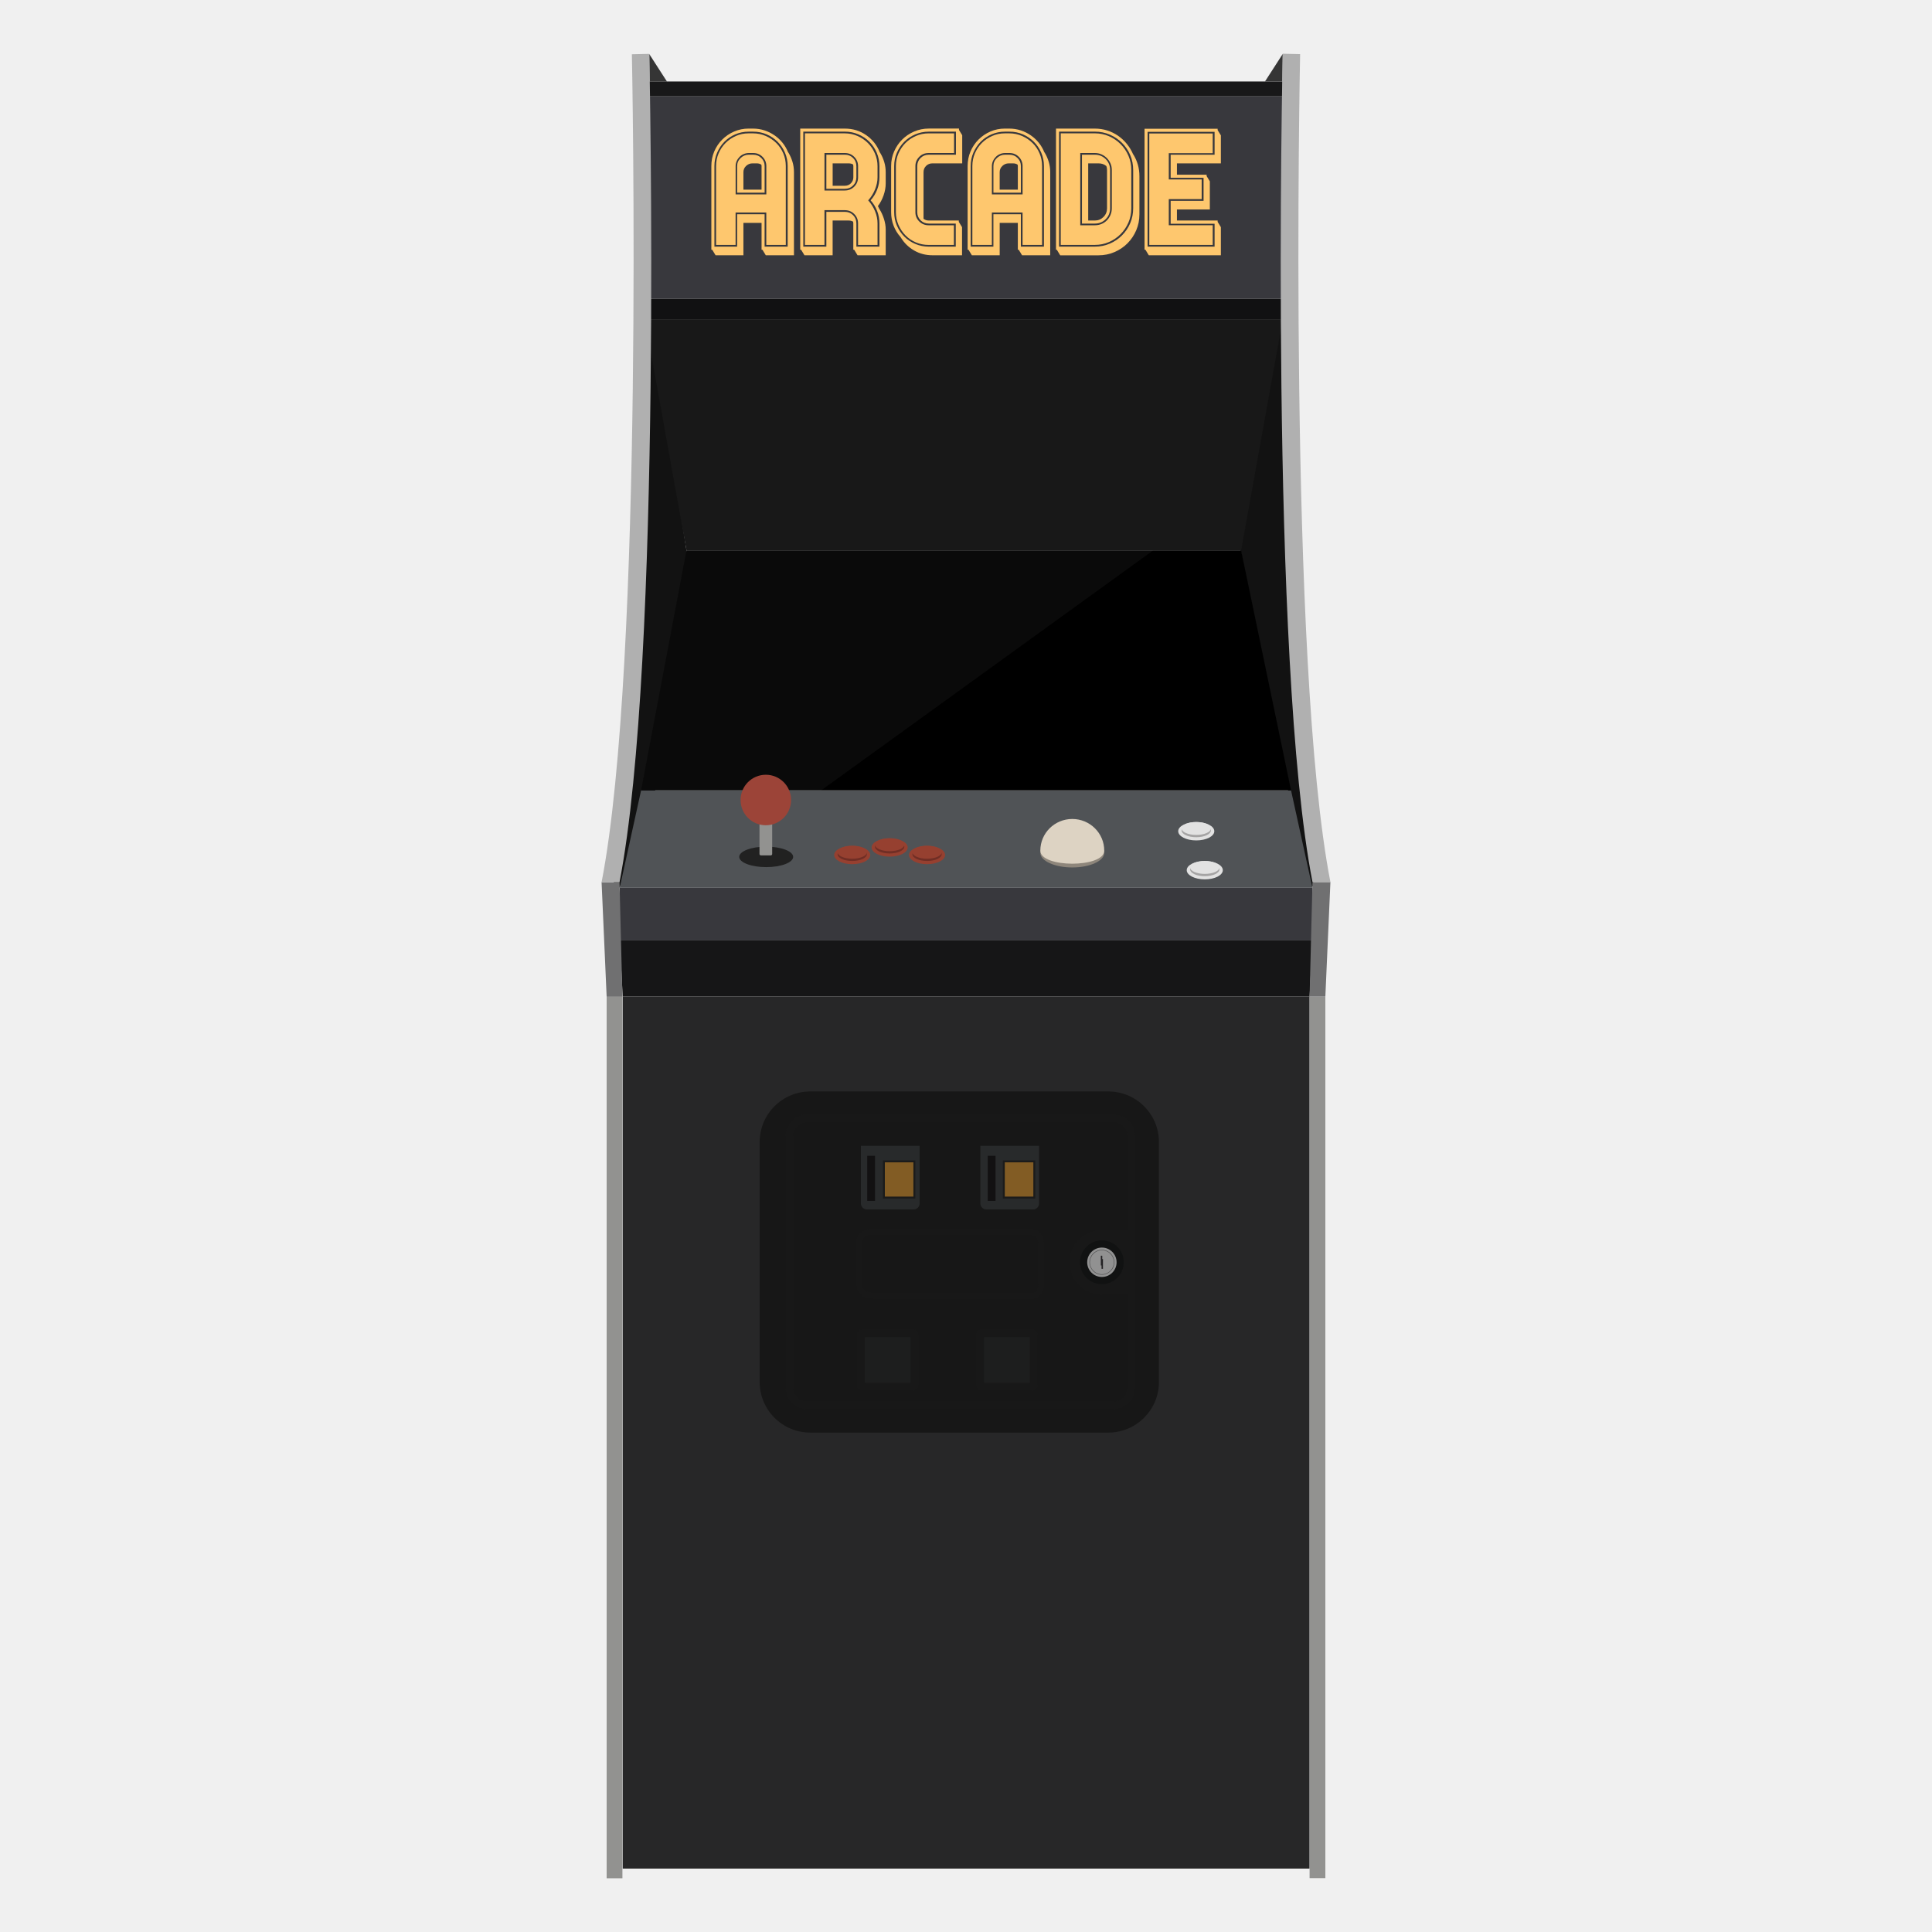
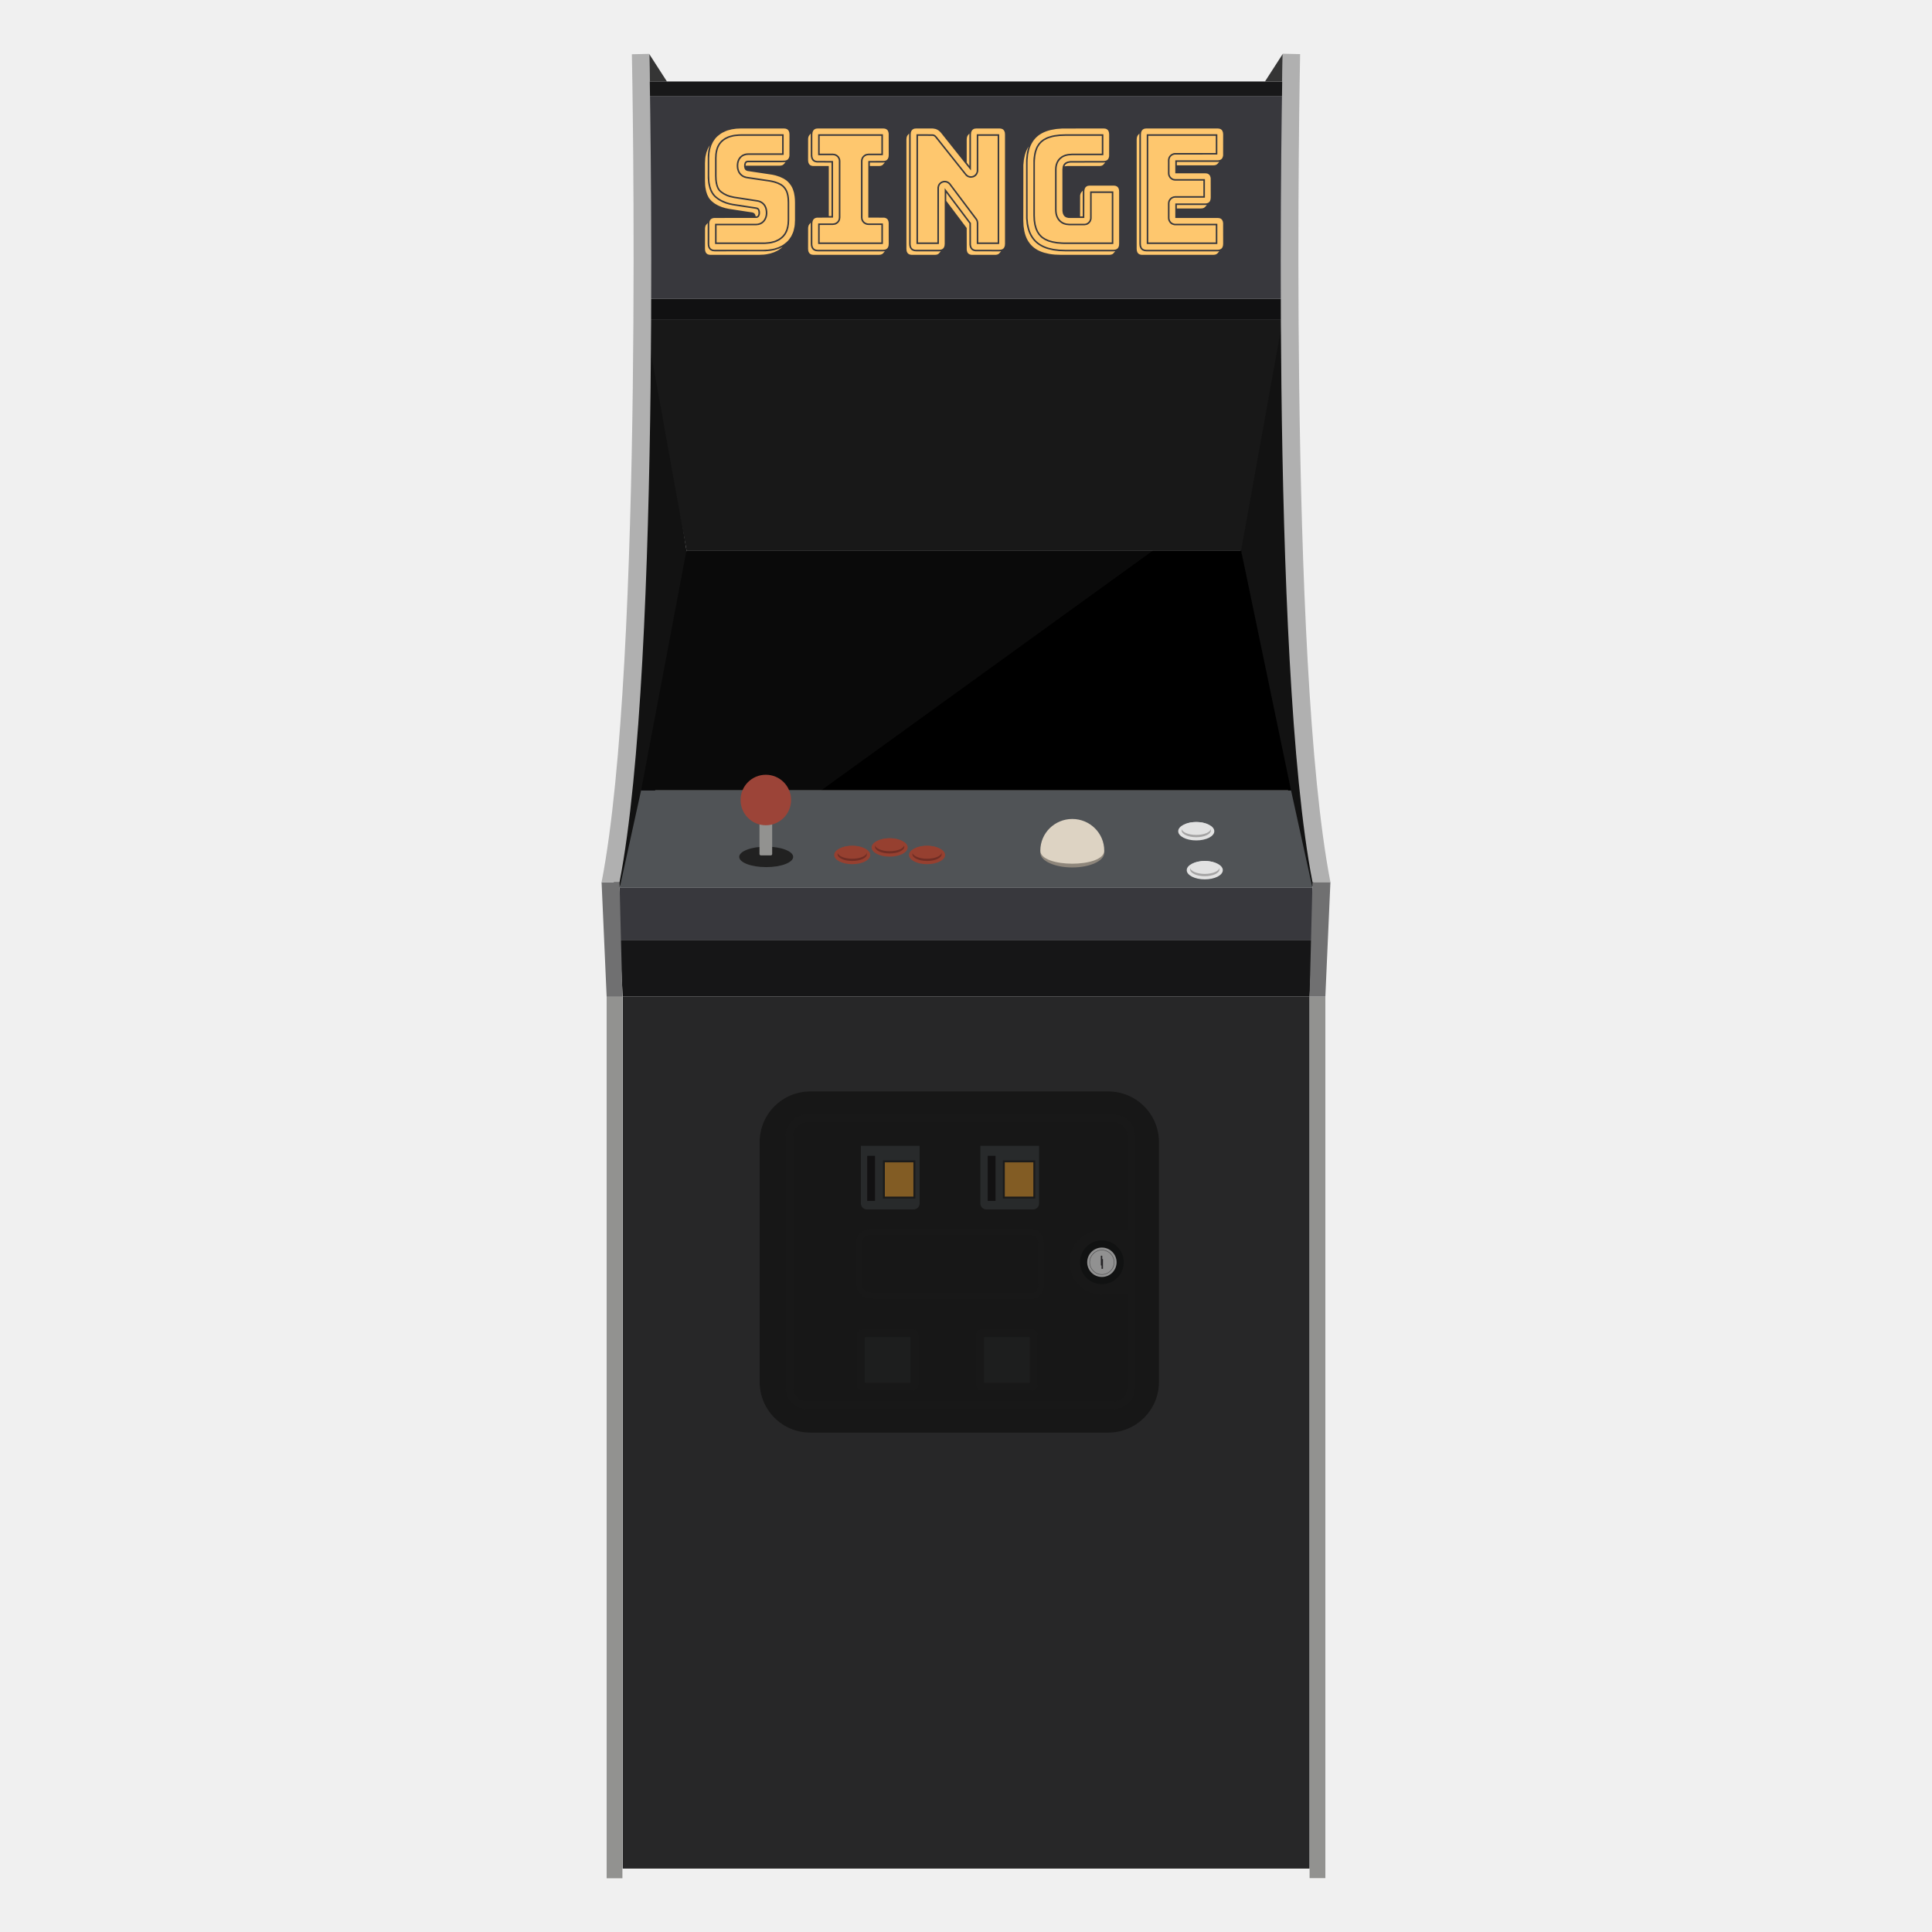
<svg xmlns="http://www.w3.org/2000/svg" id="Layer_1" data-name="Layer 1" viewBox="0 0 1000 1000">
  <defs>
    <style>
      .cls-1 {
        fill: #181818;
      }

      .cls-2 {
        fill: #282a2b;
      }

      .cls-3 {
        stroke-width: 4px;
      }

      .cls-3, .cls-4, .cls-5, .cls-6 {
        fill: none;
      }

      .cls-3, .cls-4, .cls-5, .cls-6, .cls-7 {
        stroke-miterlimit: 10;
      }

      .cls-3, .cls-4, .cls-6 {
        stroke: #181818;
      }

      .cls-8 {
        fill: #111212;
      }

      .cls-9 {
        fill: #181819;
      }

      .cls-10 {
        fill: #121212;
      }

      .cls-11 {
        fill: #272728;
      }

      .cls-12 {
        fill: #fff;
        opacity: .04;
      }

      .cls-13 {
        fill: #702e25;
      }

      .cls-14 {
        fill: #e2e2e2;
      }

      .cls-15 {
        fill: #929290;
      }

      .cls-4 {
        stroke-width: 4.07px;
      }

      .cls-16 {
        fill: #222123;
      }

      .cls-5 {
        stroke: #4c4c4d;
        stroke-width: .25px;
      }

      .cls-17 {
        fill: #919191;
      }

      .cls-18 {
        fill: #9c4438;
      }

      .cls-19 {
        fill: #505356;
      }

      .cls-20 {
        fill: #121112;
      }

      .cls-21 {
        fill: #ddd3c3;
      }

      .cls-22 {
        fill: #111112;
      }

      .cls-23 {
        fill: #a5a4a4;
      }

      .cls-24 {
        fill: #1d1e1e;
      }

      .cls-25 {
        fill: #353535;
      }

      .cls-26 {
        fill: #707071;
      }

      .cls-6 {
        stroke-width: 3px;
      }

      .cls-7 {
        fill: #825c24;
        stroke: #1b1b1b;
      }

      .cls-27 {
        fill: #964030;
      }

      .cls-28 {
        fill: #b0b0b0;
      }

      .cls-29 {
        fill: #212121;
      }

      .cls-30 {
        fill: #161617;
      }

      .cls-31 {
        fill: #8e867b;
      }

      .cls-32 {
        fill: #fec76e;
      }

      .cls-33 {
        fill: #38383d;
      }

      .cls-34 {
        fill: #171717;
      }
    </style>
  </defs>
  <polygon class="cls-10" points="355.33 284.89 358.85 354.72 320.8 459.37 317.34 459.44 323.27 411.11 326.61 357.64 331.83 259.21 334.13 175.29 338.15 175.29 355.33 284.89" />
  <polygon class="cls-10" points="642.02 284.28 676.55 458.77 680.01 458.83 674.08 410.51 670.74 357.04 665.52 258.61 665.04 159.11 659.2 174.68 642.02 284.28" />
  <rect class="cls-33" x="333.79" y="49.87" width="330.15" height="104.81" />
  <rect class="cls-9" x="333.79" y="42.18" width="330.15" height="7.69" />
  <rect class="cls-22" x="333.79" y="154.68" width="330.15" height="10.54" />
  <rect class="cls-33" x="320.8" y="459.37" width="358.54" height="27.28" />
  <rect class="cls-11" x="322.3" y="515.85" width="355.54" height="451.33" />
  <polygon class="cls-19" points="679.3 459.44 320.77 459.44 331.83 409.1 668.24 409.1 679.3 459.44" />
  <polygon class="cls-30" points="677.84 515.85 322.3 515.85 320.8 486.56 679.34 486.56 677.84 515.85" />
  <polygon class="cls-1" points="642.41 284.89 355.33 284.89 333.79 165.22 663.94 165.22 642.41 284.89" />
  <rect class="cls-15" x="677.84" y="515.85" width="8.16" height="456.27" />
  <polygon class="cls-26" points="686 515.85 677.84 515.85 679.34 456.57 688.62 456.57 686 515.85" />
  <polygon class="cls-25" points="654.75 42.18 663.94 27.92 663.78 42.18 654.75 42.18" />
  <path class="cls-28" d="M679.34,456.57c-22.28-114.62-15.47-425.62-15.4-428.76l9,.2c-.07,3.13-6.41,314.88,15.68,428.56h-9.28Z" />
  <rect class="cls-15" x="314" y="515.91" width="8.16" height="456.27" transform="translate(636.16 1488.1) rotate(-180)" />
  <polygon class="cls-26" points="314 515.91 322.16 515.91 320.66 456.64 311.38 456.64 314 515.91" />
  <polygon class="cls-25" points="345.25 42.25 336.06 27.98 336.22 42.25 345.25 42.25" />
  <path class="cls-28" d="M320.66,456.64c22.28-114.62,15.47-425.62,15.4-428.76l-9,.2c.07,3.13,6.41,314.88-15.68,428.56h9.28Z" />
  <polygon points="668.24 409.1 331.83 409.1 355.32 284.89 642.4 284.89 668.24 409.1" />
  <rect class="cls-34" x="393.2" y="564.93" width="206.66" height="176.58" rx="26.2" ry="26.2" />
  <path class="cls-6" d="M535.27,670.65h-82.94c-5.08,0-7.58-2.5-7.58-5.58v-21.87c0-3.08,2.5-5.58,5.58-5.58h82.94c3.08,0,5.58,2.5,5.58,5.58v21.87c0,3.08-2.5,5.58-3.58,5.58Z" />
  <rect class="cls-3" x="408.63" y="578.83" width="176.87" height="148.56" rx="9.1" ry="9.1" />
  <path class="cls-1" d="M587.11,653.35c0-3.26-.95-6.29-2.55-8.87v-7.9h-14.21c-9.26,0-16.77,7.51-16.77,16.77s7.51,16.77,16.77,16.77h14.21v-7.9c1.61-2.57,2.55-5.61,2.55-8.87Z" />
  <path class="cls-2" d="M507.42,593.08h30.41v29.82c0,1.72-1.4,3.11-3.11,3.11h-24.18c-1.72,0-3.11-1.4-3.11-3.11v-29.82h0Z" />
  <path class="cls-2" d="M445.59,593.08h30.41v29.82c0,1.72-1.4,3.11-3.11,3.11h-24.18c-1.72,0-3.11-1.4-3.11-3.11v-29.82h0Z" />
  <circle class="cls-8" cx="570.34" cy="653.35" r="11.33" />
  <circle class="cls-17" cx="570.34" cy="653.35" r="7.61" />
  <circle class="cls-5" cx="570.34" cy="653.35" r="6.32" />
  <rect class="cls-7" x="457.5" y="601.12" width="15.78" height="18.74" />
  <rect class="cls-7" x="519.58" y="601.12" width="15.78" height="18.74" />
  <rect class="cls-20" x="448.87" y="598.24" width="4.04" height="23.35" />
  <ellipse class="cls-31" cx="555.02" cy="441.44" rx="16.54" ry="7.55" />
  <rect class="cls-20" x="511.24" y="598.24" width="4.04" height="23.35" />
  <rect class="cls-24" x="445.83" y="690.24" width="27.48" height="26.78" />
  <rect class="cls-24" x="507.42" y="690.24" width="27.48" height="26.78" />
  <rect class="cls-4" x="445.59" y="690.04" width="27.72" height="27.72" rx=".75" ry=".75" />
  <rect class="cls-4" x="507.3" y="690.04" width="27.72" height="27.72" rx=".75" ry=".75" />
  <ellipse class="cls-27" cx="441.11" cy="442.54" rx="9.34" ry="4.76" />
  <ellipse class="cls-29" cx="396.58" cy="443.52" rx="13.96" ry="5.3" />
  <ellipse class="cls-13" cx="441.11" cy="442.14" rx="7.58" ry="3.5" />
  <ellipse class="cls-27" cx="441.11" cy="441.13" rx="7.58" ry="3.34" />
  <ellipse class="cls-27" cx="479.84" cy="442.54" rx="9.34" ry="4.76" />
  <ellipse class="cls-13" cx="479.84" cy="442.14" rx="7.58" ry="3.5" />
  <ellipse class="cls-27" cx="479.84" cy="441.13" rx="7.58" ry="3.34" />
  <ellipse class="cls-14" cx="619.18" cy="430.24" rx="9.34" ry="4.76" />
  <ellipse class="cls-23" cx="619.18" cy="429.84" rx="7.58" ry="3.5" />
  <ellipse class="cls-14" cx="619.18" cy="428.82" rx="7.58" ry="3.34" />
  <ellipse class="cls-14" cx="623.59" cy="450.4" rx="9.34" ry="4.76" />
  <ellipse class="cls-23" cx="623.59" cy="450.01" rx="7.58" ry="3.5" />
  <ellipse class="cls-14" cx="623.59" cy="448.99" rx="7.58" ry="3.34" />
  <ellipse class="cls-27" cx="460.48" cy="438.64" rx="9.34" ry="4.76" />
  <ellipse class="cls-13" cx="460.48" cy="438.25" rx="7.58" ry="3.5" />
  <ellipse class="cls-27" cx="460.48" cy="437.23" rx="7.58" ry="3.34" />
  <rect class="cls-15" x="393.11" y="419.46" width="6.57" height="23.29" rx=".72" ry=".72" />
  <path class="cls-21" d="M571.56,440.27c0,9.04-33.09,9.04-33.09,0s7.41-16.37,16.54-16.37,16.54,7.33,16.54,16.37Z" />
  <polygon class="cls-12" points="596.89 284.89 425.03 409.1 331.83 409.1 355.32 284.89 596.89 284.89" />
  <g>
-     <path class="cls-32" d="M389.8,66.56c2.05,0,4.01.31,5.88.92,1.87.61,3.6,1.46,5.18,2.55,1.58,1.08,2.97,2.37,4.17,3.86,1.2,1.49,2.15,3.12,2.85,4.87l.26.35c.88,1.46,1.56,3.03,2.06,4.7.5,1.67.75,3.44.75,5.31v43.02h-14.57l-1.76-2.9h-.44v-13.87h-9.39v16.77h-14.4l-1.76-2.9h-.44v-43.28c0-2.69.5-5.21,1.49-7.55.99-2.34,2.37-4.39,4.13-6.15s3.8-3.15,6.15-4.17c2.34-1.02,4.86-1.54,7.55-1.54h2.28ZM389.09,68.14h-1.58c-2.46,0-4.77.47-6.94,1.4-2.17.94-4.04,2.21-5.62,3.82-1.58,1.61-2.84,3.5-3.77,5.66-.94,2.17-1.4,4.48-1.4,6.94v41.7h11.76v-16.77h14.22v16.77h11.94v-41.7c0-2.46-.47-4.77-1.4-6.94-.94-2.16-2.21-4.05-3.82-5.66-1.61-1.61-3.5-2.88-5.66-3.82-2.17-.94-4.51-1.4-7.02-1.4h-.7ZM389.75,69.02c2.33,0,4.54.45,6.61,1.36,2.07.91,3.88,2.12,5.43,3.64,1.55,1.52,2.76,3.31,3.63,5.35.88,2.05,1.31,4.24,1.31,6.58v40.82h-10.1v-16.77h-15.89v16.77h-10.1v-40.82c0-2.34.44-4.53,1.31-6.58.88-2.05,2.07-3.83,3.59-5.35,1.52-1.52,3.3-2.74,5.34-3.64,2.04-.91,4.23-1.36,6.57-1.36h2.28ZM387.57,79.2c-.87,0-1.73.18-2.58.53-.84.35-1.57.83-2.18,1.45-.61.61-1.11,1.33-1.48,2.15-.38.82-.57,1.7-.57,2.63v14.66h15.89v-14.66c0-1.87-.66-3.47-1.96-4.78-1.31-1.32-2.93-1.98-4.85-1.98h-2.27ZM389.8,80.08c1.7,0,3.12.57,4.26,1.71s1.71,2.53,1.71,4.17v13.78h-14.22v-13.78c0-1.64.6-3.03,1.8-4.17,1.2-1.14,2.59-1.71,4.17-1.71h2.28ZM384.79,98.16h9.39v-12.2c0-.29-.03-.53-.09-.7-.64-.47-1.43-.7-2.37-.7h-2.28c-1.23,0-2.31.44-3.25,1.32-.94.88-1.4,1.96-1.4,3.25v9.04Z" />
-     <path class="cls-32" d="M414.64,129.24h-.44v-62.68h23.09c4.15,0,7.86,1.14,11.1,3.42,3.25,2.28,5.57,5.24,6.98,8.87l.26.35c.88,1.46,1.56,3.03,2.06,4.7.5,1.67.75,3.44.75,5.31v5.71c0,2.05-.37,4.11-1.1,6.19-.73,2.08-1.71,3.94-2.94,5.57l.61,1.23.09.18.18.26c.94,1.52,1.7,3.2,2.28,5.05.58,1.84.88,3.64.88,5.4v13.34h-14.57l-1.76-2.9h-.44v-13.61c0-.12-.02-.26-.04-.44-.03-.18-.04-.32-.04-.44-.64-.41-1.43-.61-2.37-.61h-8.25v18h-14.57l-1.76-2.9ZM455.2,115.63c0-2.22-.4-4.36-1.19-6.41-.79-2.05-1.92-3.89-3.38-5.53,1.46-1.64,2.59-3.48,3.38-5.53.79-2.05,1.19-4.18,1.19-6.41v-5.71c0-2.46-.47-4.78-1.4-6.98-.94-2.19-2.21-4.1-3.82-5.71-1.61-1.61-3.51-2.88-5.71-3.82-2.19-.94-4.52-1.4-6.98-1.4h-21.51v59.52h11.94v-18h9.57c1.7,0,3.12.57,4.26,1.71,1.14,1.14,1.71,2.56,1.71,4.26v12.03h11.94v-12.03ZM454.23,126.78h-10.1v-11.15c0-1.93-.66-3.56-1.99-4.87-1.32-1.32-2.96-1.98-4.9-1.98h-10.5v18h-10.1v-57.76h20.58c2.33,0,4.54.45,6.61,1.36,2.07.91,3.87,2.12,5.39,3.64,1.52,1.52,2.73,3.32,3.63,5.4.91,2.08,1.36,4.29,1.36,6.63v5.71c0,2.05-.43,4.13-1.27,6.23-.85,2.11-2.03,4.01-3.56,5.71,1.52,1.7,2.71,3.59,3.56,5.66.85,2.08,1.27,4.17,1.27,6.28v11.15ZM444.14,86.05c0-1.93-.66-3.56-1.99-4.87-1.32-1.32-2.96-1.98-4.9-1.98h-10.5v19.4h10.5c1.94,0,3.57-.66,4.9-1.98,1.32-1.32,1.99-2.94,1.99-4.87v-5.71ZM443.26,91.75c0,1.7-.57,3.12-1.71,4.26-1.14,1.14-2.56,1.71-4.26,1.71h-9.57v-17.65h9.57c1.7,0,3.12.57,4.26,1.71s1.71,2.56,1.71,4.26v5.71ZM441.68,86.05c0-.12-.02-.26-.04-.44-.03-.18-.04-.32-.04-.44-.64-.41-1.43-.61-2.37-.61h-8.25v11.59h6.32c1.23,0,2.27-.42,3.12-1.27s1.27-1.89,1.27-3.12v-5.71Z" />
-     <path class="cls-32" d="M496.37,67.26l1.67,2.72v14.57h-15.36c-1.35,0-2.46.44-3.34,1.32s-1.32,1.96-1.32,3.25v24.14c.76.59,1.67.88,2.72.88h15.54v.7l1.67,2.72v14.57h-15.27c-3.51,0-6.7-.83-9.57-2.5-2.87-1.67-5.15-3.91-6.85-6.72l-.18-.26c-1.52-1.7-2.71-3.64-3.56-5.84-.85-2.19-1.27-4.52-1.27-6.98v-23.88c0-2.69.51-5.21,1.54-7.55,1.02-2.34,2.41-4.39,4.17-6.15s3.82-3.15,6.19-4.17c2.37-1.02,4.9-1.54,7.59-1.54h15.63v.7ZM494.79,68.14h-14.05c-2.46,0-4.78.47-6.98,1.4-2.19.94-4.1,2.21-5.71,3.82s-2.88,3.5-3.82,5.66c-.94,2.17-1.4,4.48-1.4,6.94v23.88c0,2.46.47,4.77,1.4,6.94.94,2.17,2.21,4.05,3.82,5.66,1.61,1.61,3.51,2.88,5.71,3.82,2.19.94,4.52,1.4,6.98,1.4h13.96v-11.94h-13.96c-1.7,0-3.12-.57-4.26-1.71-1.14-1.14-1.71-2.53-1.71-4.17v-23.88c0-1.64.57-3.03,1.71-4.17,1.14-1.14,2.56-1.71,4.26-1.71h14.05v-11.94ZM493.83,79.2h-13.17c-1.93,0-3.56.66-4.87,1.98s-1.98,2.91-1.98,4.78v23.88c0,1.87.66,3.47,1.98,4.78s2.94,1.98,4.87,1.98h13.08v10.18h-13.08c-2.34,0-4.55-.44-6.62-1.32-2.07-.88-3.86-2.09-5.37-3.64-1.51-1.55-2.71-3.35-3.61-5.4-.9-2.05-1.35-4.24-1.35-6.58v-23.88c0-2.34.45-4.53,1.35-6.58.9-2.05,2.1-3.83,3.61-5.35,1.51-1.52,3.3-2.74,5.37-3.64,2.07-.91,4.27-1.36,6.62-1.36h13.17v10.18Z" />
-     <path class="cls-32" d="M522.44,66.56c2.05,0,4.01.31,5.88.92,1.87.61,3.6,1.46,5.18,2.55,1.58,1.08,2.97,2.37,4.17,3.86,1.2,1.49,2.15,3.12,2.85,4.87l.26.35c.88,1.46,1.57,3.03,2.06,4.7.5,1.67.75,3.44.75,5.31v43.02h-14.57l-1.75-2.9h-.44v-13.87h-9.39v16.77h-14.4l-1.76-2.9h-.44v-43.28c0-2.69.5-5.21,1.49-7.55,1-2.34,2.37-4.39,4.13-6.15s3.8-3.15,6.14-4.17c2.34-1.02,4.86-1.54,7.55-1.54h2.28ZM521.74,68.14h-1.58c-2.46,0-4.77.47-6.94,1.4-2.17.94-4.04,2.21-5.62,3.82-1.58,1.61-2.84,3.5-3.78,5.66-.94,2.17-1.4,4.48-1.4,6.94v41.7h11.76v-16.77h14.22v16.77h11.94v-41.7c0-2.46-.47-4.77-1.4-6.94-.94-2.16-2.21-4.05-3.82-5.66-1.61-1.61-3.5-2.88-5.66-3.82-2.17-.94-4.51-1.4-7.02-1.4h-.7ZM522.4,69.02c2.33,0,4.54.45,6.61,1.36,2.07.91,3.88,2.12,5.43,3.64,1.55,1.52,2.76,3.31,3.63,5.35.88,2.05,1.31,4.24,1.31,6.58v40.82h-10.1v-16.77h-15.89v16.77h-10.1v-40.82c0-2.34.44-4.53,1.31-6.58.88-2.05,2.07-3.83,3.59-5.35,1.52-1.52,3.3-2.74,5.34-3.64,2.04-.91,4.23-1.36,6.57-1.36h2.28ZM520.21,79.2c-.88,0-1.73.18-2.58.53-.85.35-1.57.83-2.18,1.45-.61.61-1.11,1.33-1.48,2.15-.38.82-.57,1.7-.57,2.63v14.66h15.89v-14.66c0-1.87-.65-3.47-1.96-4.78-1.31-1.32-2.93-1.98-4.85-1.98h-2.27ZM522.44,80.08c1.7,0,3.12.57,4.26,1.71,1.14,1.14,1.71,2.53,1.71,4.17v13.78h-14.22v-13.78c0-1.64.6-3.03,1.8-4.17,1.2-1.14,2.59-1.71,4.17-1.71h2.28ZM517.44,98.16h9.39v-12.2c0-.29-.03-.53-.09-.7-.64-.47-1.44-.7-2.37-.7h-2.28c-1.23,0-2.31.44-3.25,1.32-.94.88-1.41,1.96-1.41,3.25v9.04Z" />
-     <path class="cls-32" d="M547.02,129.24h-.44v-62.68h20.1c2.22,0,4.36.32,6.41.97,2.05.65,3.93,1.57,5.66,2.77,1.73,1.2,3.25,2.62,4.56,4.26,1.32,1.64,2.38,3.42,3.21,5.35l.17.18c1,1.64,1.76,3.38,2.28,5.22.53,1.84.79,3.79.79,5.84v19.84c0,2.93-.56,5.68-1.67,8.25-1.11,2.58-2.62,4.81-4.52,6.72-1.9,1.9-4.14,3.41-6.72,4.52-2.58,1.11-5.33,1.67-8.25,1.67h-19.84l-1.76-2.9ZM586.53,87.98c0-2.75-.51-5.33-1.54-7.73-1.02-2.4-2.44-4.51-4.26-6.32-1.81-1.81-3.92-3.23-6.32-4.26-2.4-1.02-4.98-1.54-7.73-1.54h-18.52v59.52h18.52c2.75,0,5.33-.51,7.73-1.54,2.4-1.02,4.51-2.44,6.32-4.26s3.23-3.92,4.26-6.32c1.02-2.4,1.54-4.97,1.54-7.73v-19.84ZM585.56,107.82c0,2.63-.5,5.09-1.49,7.37-.99,2.28-2.35,4.29-4.07,6.01-1.72,1.73-3.72,3.09-6,4.08-2.28,1-4.73,1.49-7.36,1.49h-17.6v-57.76h17.6c2.63,0,5.08.5,7.36,1.49,2.28,1,4.28,2.36,6,4.08,1.72,1.73,3.08,3.73,4.07,6.01.99,2.28,1.49,4.74,1.49,7.37v19.84ZM559.14,79.2v37.4h7.55c1.23,0,2.37-.22,3.42-.66s1.98-1.05,2.77-1.84,1.42-1.73,1.89-2.81c.47-1.08.7-2.24.7-3.47v-19.84c0-1.23-.23-2.37-.7-3.42-.47-1.05-1.1-1.98-1.89-2.77-.79-.79-1.71-1.42-2.77-1.89-1.05-.47-2.19-.7-3.42-.7h-7.55ZM566.69,80.08c2.22,0,4.1.76,5.62,2.28,1.52,1.52,2.28,3.4,2.28,5.62v19.84c0,2.23-.76,4.1-2.28,5.62s-3.39,2.28-5.62,2.28h-6.67v-35.64h6.67ZM563.26,114.14h3.42c1.76,0,3.25-.61,4.48-1.84,1.23-1.23,1.84-2.72,1.84-4.48v-19.84c0-.82-.12-1.49-.35-2.02-1.11-.94-2.46-1.4-4.04-1.4h-5.36v29.58Z" />
-     <path class="cls-32" d="M630.25,114.84l1.67,2.73v14.56h-37.31l-1.76-2.9h-.44v-62.59h37.84v.7l1.67,2.72v14.49h-22.74v5.88h15.36v.7l1.67,2.72v14.57h-17.03v5.71h21.07v.71ZM605.93,115.81v-11.85h17.03v-11.94h-17.03v-11.94h22.74v-11.85h-34.68v59.43h34.68v-11.85h-22.74ZM627.7,126.78h-32.83v-57.68h32.83v10.18h-22.74v13.61h17.03v10.18h-17.03v13.52h22.74v10.18Z" />
+     <path class="cls-32" fill-rule="evenodd" d="M366.30,115.39L365.40,116.48L365.22,116.81L365.08,117.18L364.92,118.05L364.90,128.76L364.98,129.72L365.22,130.50L365.61,131.12L366.17,131.55L366.51,131.70L367.30,131.88L367.76,131.90L392.85,131.90L395.32,131.79L396.49,131.65L398.69,131.21L400.70,130.55L402.53,129.67L403.37,129.14L404.17,128.57L405.05,127.80L403.20,128.69L401.09,129.39L398.81,129.84L396.35,130.07L369.94,130.10L368.91,130.00L368.43,129.86L367.58,129.39L367.22,129.06L366.69,128.24L366.39,127.26L366.30,126.18ZM403.57,85.76L404.44,85.67L405.16,85.41L405.71,84.97L406.63,83.88L405.79,83.96L387.02,83.97L386.50,84.14L386.19,84.46L385.97,85.11L385.93,85.76ZM367.36,75.21L366.39,76.92L365.66,78.82L365.17,80.92L365.02,82.05L364.90,84.45L364.90,93.61L364.99,95.93L365.11,97.01L365.49,98.98L366.05,100.72L366.80,102.22L367.24,102.88L368.27,104.03L369.46,105.01L370.10,105.45L371.47,106.24L372.20,106.59L373.74,107.21L375.42,107.71L377.21,108.09L389.60,110.00L390.26,110.31L390.67,110.70L390.95,111.26L391.13,112.02L391.64,111.98L392.00,111.84L392.27,111.53L392.45,111.14L392.56,110.68L392.58,110.07L392.51,109.33L392.36,108.82L392.17,108.52L391.86,108.27L391.38,108.13L379.27,106.28L377.42,105.88L375.68,105.37L374.06,104.72L373.30,104.35L371.86,103.52L370.54,102.55L369.93,102.02L369.34,101.42L368.80,100.76L367.88,99.26L367.18,97.53L366.69,95.57L366.52,94.52L366.32,92.23L366.33,80.58L366.58,78.19L366.81,77.07ZM456.83,85.39L458.00,84.06L457.16,84.13L450.24,84.13L450.24,85.93L454.94,85.93L455.82,85.85L456.53,85.58ZM419.66,69.07L418.76,70.17L418.58,70.50L418.44,70.87L418.28,71.74L418.26,82.79L418.34,83.75L418.44,84.17L418.76,84.87L419.23,85.39L419.53,85.58L419.87,85.74L420.66,85.91L428.98,85.93L428.98,111.84L430.38,111.84L430.38,84.13L422.78,84.11L421.79,83.89L421.34,83.69L420.94,83.42L420.58,83.09L420.28,82.70L419.87,81.80L419.68,80.76ZM419.66,115.21L418.76,116.31L418.58,116.64L418.44,117.01L418.28,117.88L418.26,128.76L418.34,129.72L418.44,130.13L418.76,130.83L419.23,131.35L419.87,131.70L420.24,131.81L421.12,131.90L454.94,131.90L455.82,131.81L456.53,131.55L457.09,131.12L458.00,130.03L457.16,130.10L423.30,130.10L422.27,130.00L421.79,129.86L420.94,129.39L420.58,129.06L420.05,128.24L419.75,127.26L419.66,126.18ZM500.36,118.03L500.38,129.26L500.44,129.72L500.68,130.50L500.86,130.83L501.33,131.35L501.97,131.70L502.76,131.88L503.22,131.90L515.59,131.88L516.38,131.70L517.02,131.35L518.19,130.03L517.35,130.10L504.88,130.08L503.89,129.86L503.44,129.65L503.04,129.39L502.68,129.06L502.15,128.24L501.97,127.77L501.78,126.73L501.76,115.70L489.78,99.77L489.78,103.97ZM501.76,69.07L500.86,70.17L500.68,70.50L500.44,71.28L500.36,72.24L500.36,84.17L501.76,85.93ZM470.56,69.07L469.65,70.17L469.47,70.50L469.24,71.28L469.16,72.24L469.16,128.76L469.24,129.72L469.33,130.13L469.65,130.83L470.13,131.35L470.76,131.70L471.56,131.88L483.93,131.90L484.80,131.81L485.18,131.70L485.81,131.35L486.98,130.03L486.14,130.10L474.20,130.10L473.17,130.00L472.24,129.65L471.83,129.39L471.48,129.06L470.94,128.24L470.65,127.26L470.56,126.18ZM560.44,98.64L559.54,99.74L559.36,100.06L559.12,100.85L559.06,101.31L559.04,112.02L560.44,112.02ZM550.94,86.08L552.53,85.93L569.50,85.91L570.30,85.74L570.93,85.39L572.10,84.06L571.26,84.13L554.02,84.16L552.84,84.37L551.97,84.77L551.36,85.32ZM532.42,75.83L531.78,76.89L531.28,77.91L530.85,79.00L530.49,80.15L529.96,82.65L529.69,85.41L529.66,114.11L529.79,117.00L530.19,119.63L530.49,120.85L530.85,122.00L531.28,123.09L531.78,124.11L532.34,125.06L532.97,125.95L533.66,126.78L534.43,127.54L535.26,128.24L536.16,128.87L537.13,129.45L538.18,129.96L539.31,130.42L540.50,130.81L543.11,131.42L544.52,131.63L546.00,131.78L549.19,131.90L574.21,131.90L575.08,131.81L575.79,131.55L576.09,131.35L577.26,130.03L576.43,130.10L551.39,130.10L548.14,129.98L545.17,129.60L542.47,128.98L541.23,128.57L540.06,128.09L538.96,127.55L537.92,126.94L536.97,126.27L536.08,125.53L535.27,124.72L534.54,123.84L533.87,122.90L533.27,121.89L532.75,120.81L532.30,119.67L531.92,118.46L531.61,117.20L531.37,115.87L531.09,113.02L531.09,82.78L531.37,79.93L531.61,78.60L531.92,77.34ZM621.61,107.91L622.48,107.83L623.20,107.56L623.75,107.13L624.67,106.04L623.83,106.11L609.13,106.11L609.13,107.91ZM628.04,85.58L628.91,85.50L629.63,85.24L630.19,84.80L631.10,83.71L630.26,83.78L609.13,83.78L609.13,85.58ZM589.74,69.07L588.84,70.17L588.66,70.50L588.42,71.28L588.34,72.24L588.34,128.76L588.42,129.72L588.66,130.50L588.84,130.83L589.31,131.35L589.95,131.70L590.74,131.88L591.20,131.90L628.04,131.90L628.91,131.81L629.63,131.55L630.19,131.12L631.10,130.03L630.26,130.10L593.38,130.10L592.35,130.00L591.42,129.65L591.02,129.39L590.66,129.06L590.36,128.67L589.95,127.77L589.83,127.26L589.74,126.18Z" />
+     <path class="cls-32" fill-rule="evenodd" d="M369.50,129.28L395.05,129.30L397.52,129.19L399.81,128.86L400.89,128.61L402.90,127.95L404.73,127.07L405.57,126.54L407.12,125.33L407.82,124.65L408.45,123.91L409.55,122.30L410.39,120.50L410.73,119.53L411.21,117.44L411.36,116.32L411.49,113.95L411.49,104.79L411.44,103.22L411.31,101.75L410.96,99.74L410.41,97.98L409.94,96.94L409.39,95.99L408.43,94.72L407.71,93.97L406.92,93.30L405.61,92.45L403.65,91.53L401.48,90.82L399.71,90.42L386.93,88.51L386.33,88.29L385.85,87.96L385.66,87.74L385.36,87.21L385.14,86.18L385.18,84.98L385.50,84.05L385.85,83.61L386.08,83.45L386.33,83.32L386.93,83.18L405.77,83.16L406.64,83.07L407.36,82.81L407.66,82.61L407.91,82.37L408.31,81.76L408.55,80.98L408.61,80.52L408.63,69.64L408.55,68.68L408.31,67.90L407.91,67.28L407.36,66.85L406.64,66.59L405.77,66.50L383.54,66.50L381.06,66.61L378.77,66.94L376.67,67.48L375.69,67.84L373.86,68.71L373.02,69.23L371.47,70.42L370.77,71.10L370.13,71.83L369.04,73.44L368.19,75.24L367.59,77.25L367.22,79.45L367.10,81.85L367.10,91.01L367.19,93.33L367.31,94.41L367.69,96.38L368.25,98.12L369.00,99.62L369.94,100.89L370.47,101.43L371.66,102.41L372.30,102.85L373.67,103.64L375.94,104.61L377.62,105.11L379.41,105.49L391.49,107.34L392.09,107.50L392.68,107.89L393.09,108.50L393.33,109.38L393.38,110.29L393.25,111.26L392.87,112.07L392.35,112.56L391.65,112.79L369.96,112.82L369.50,112.84L368.71,113.01L368.07,113.36L367.81,113.60L367.42,114.21L367.28,114.58L367.12,115.45L367.12,126.66L367.28,127.53L367.42,127.90L367.81,128.52L368.37,128.95L368.71,129.10ZM370.11,126.30L370.11,115.82L391.32,115.82L392.30,115.73L393.27,115.45L393.99,115.07L394.63,114.58L395.17,114.00L395.62,113.32L396.01,112.46L396.26,111.56L396.38,110.52L396.36,109.57L396.23,108.57L396.01,107.73L395.73,107.07L395.35,106.42L394.87,105.84L394.31,105.34L393.48,104.84L392.81,104.57L392.15,104.41L379.92,102.53L377.62,102.00L376.26,101.53L374.48,100.66L372.96,99.61L372.17,98.88L371.86,98.50L371.29,97.56L370.80,96.35L370.42,94.86L370.18,93.08L370.10,90.98L370.10,81.89L370.21,79.77L370.51,77.92L371.00,76.32L371.30,75.60L372.04,74.30L372.95,73.17L373.48,72.65L374.68,71.73L375.34,71.32L376.80,70.62L377.60,70.34L379.36,69.88L380.32,69.72L382.41,69.53L383.57,69.50L405.62,69.50L405.62,80.16L387.27,80.16L386.10,80.28L385.19,80.55L384.51,80.89L383.88,81.35L383.19,82.10L382.80,82.73L382.42,83.67L382.20,84.63L382.13,85.89L382.21,86.91L382.33,87.54L382.66,88.51L382.99,89.14L383.42,89.74L383.94,90.26L384.52,90.70L385.14,91.05L386.41,91.46L398.62,93.27L399.69,93.47L401.19,93.86L402.98,94.50L404.49,95.27L405.66,96.16L406.64,97.29L407.27,98.32L407.77,99.50L408.16,100.97L408.34,102.11L408.45,103.39L408.49,104.81L408.49,113.91L408.38,116.01L408.08,117.83L407.59,119.42L407.29,120.15L406.55,121.45L405.63,122.59L405.10,123.11L403.90,124.05L403.24,124.46L401.78,125.17L400.98,125.46L399.22,125.92L398.26,126.08L396.18,126.27L395.02,126.30ZM422.44,129.21L423.32,129.30L457.14,129.30L458.02,129.21L458.39,129.10L459.03,128.75L459.51,128.23L459.82,127.53L459.92,127.12L460.00,126.16L459.98,115.28L459.82,114.41L459.51,113.71L459.29,113.43L458.73,112.99L458.02,112.73L457.60,112.66L449.44,112.64L449.44,83.33L457.60,83.31L458.39,83.14L458.73,82.98L459.03,82.79L459.51,82.27L459.82,81.57L459.92,81.15L460.00,80.19L459.98,69.14L459.82,68.27L459.51,67.57L459.29,67.28L458.73,66.85L458.02,66.59L457.14,66.50L423.32,66.50L422.44,66.59L422.07,66.70L421.43,67.05L420.96,67.57L420.64,68.27L420.54,68.68L420.46,69.64L420.46,80.19L420.54,81.15L420.64,81.57L420.96,82.27L421.43,82.79L421.73,82.98L422.07,83.14L422.86,83.31L431.18,83.33L431.18,112.64L422.86,112.66L422.07,112.84L421.43,113.19L420.96,113.71L420.78,114.04L420.54,114.82L420.46,115.78L420.48,126.66L420.64,127.53L420.96,128.23L421.43,128.75L422.07,129.10ZM423.47,126.30L423.47,115.64L431.18,115.64L432.05,115.51L432.84,115.13L433.50,114.54L433.82,114.05L434.05,113.51L434.18,112.64L434.18,83.33L434.12,82.75L433.82,81.92L433.30,81.21L432.59,80.69L431.76,80.39L431.18,80.33L423.47,80.33L423.47,69.50L456.99,69.50L456.99,80.33L449.44,80.33L448.57,80.46L447.77,80.84L447.12,81.43L446.80,81.92L446.57,82.46L446.44,83.33L446.44,112.64L446.50,113.23L446.80,114.05L447.32,114.76L448.03,115.29L448.86,115.58L449.44,115.64L456.99,115.64L456.99,126.30ZM473.76,129.28L486.58,129.28L487.38,129.10L487.71,128.95L488.27,128.52L488.67,127.90L488.90,127.12L488.98,126.16L488.98,97.38L502.56,115.43L502.58,126.66L502.74,127.53L503.06,128.23L503.28,128.52L503.83,128.95L504.17,129.10L504.96,129.28L517.33,129.30L518.20,129.21L518.92,128.95L519.47,128.52L519.69,128.23L520.01,127.53L520.11,127.12L520.19,126.16L520.19,69.64L520.11,68.68L520.01,68.27L519.69,67.57L519.22,67.05L518.92,66.85L518.20,66.59L517.33,66.50L505.42,66.50L504.55,66.59L504.17,66.70L503.83,66.85L503.28,67.28L503.06,67.57L502.74,68.27L502.64,68.68L502.56,69.64L502.56,88.22L487.16,68.85L486.52,68.14L485.83,67.55L485.07,67.09L484.26,66.76L482.94,66.52L474.21,66.50L473.34,66.59L472.96,66.70L472.33,67.05L471.85,67.57L471.53,68.27L471.44,68.68L471.36,69.64L471.36,126.16L471.38,126.66L471.53,127.53L471.85,128.23L472.33,128.75L472.63,128.95L473.34,129.21ZM474.36,126.30L474.36,69.50L482.73,69.51L483.37,69.63L484.07,69.98L484.83,70.75L500.21,90.09L500.86,90.69L501.38,90.98L501.94,91.15L502.53,91.22L503.12,91.17L503.69,91.00L504.21,90.72L504.67,90.35L505.20,89.64L505.43,89.09L505.55,88.51L505.57,69.50L517.18,69.50L517.18,126.30L505.57,126.30L505.56,115.43L505.45,114.61L505.25,114.10L504.96,113.63L491.38,95.57L490.74,94.95L490.23,94.65L489.66,94.45L489.07,94.38L488.47,94.42L487.89,94.58L487.36,94.85L486.89,95.23L486.51,95.68L486.22,96.21L486.00,97.08L485.98,126.30ZM548.20,129.18L551.39,129.30L576.41,129.30L577.28,129.21L577.99,128.95L578.55,128.52L578.95,127.90L579.19,127.12L579.26,126.16L579.26,99.21L579.19,98.25L578.95,97.46L578.55,96.85L577.99,96.42L577.28,96.16L576.41,96.07L564.10,96.07L563.23,96.16L562.85,96.26L562.51,96.42L561.95,96.85L561.74,97.14L561.42,97.83L561.26,98.71L561.24,112.82L553.54,112.82L552.95,112.79L551.94,112.55L551.13,112.07L550.52,111.36L550.11,110.41L549.91,109.22L549.89,87.69L550.02,86.36L550.19,85.79L550.42,85.27L550.73,84.82L551.10,84.42L551.53,84.09L552.04,83.82L552.61,83.61L553.96,83.36L571.25,83.33L571.70,83.31L572.50,83.14L573.13,82.79L573.39,82.55L573.79,81.94L574.02,81.15L574.08,80.70L574.10,69.64L574.02,68.68L573.79,67.90L573.39,67.28L572.83,66.85L572.50,66.70L572.12,66.59L571.25,66.50L549.76,66.53L546.72,66.77L543.97,67.26L542.70,67.59L541.51,67.98L540.38,68.44L539.34,68.95L538.36,69.53L537.46,70.16L536.63,70.86L535.86,71.62L535.17,72.45L534.54,73.34L533.98,74.29L533.48,75.31L533.05,76.40L532.69,77.55L532.16,80.05L531.89,82.81L531.86,84.29L531.89,112.99L532.16,115.75L532.69,118.25L533.05,119.40L533.48,120.49L533.98,121.51L534.54,122.46L535.17,123.35L535.86,124.18L536.63,124.94L537.46,125.64L538.36,126.27L539.34,126.85L540.38,127.36L541.51,127.82L542.70,128.21L545.31,128.82ZM547.09,126.05L544.65,125.62L542.54,125.00L540.76,124.20L539.29,123.26L538.65,122.72L537.55,121.52L536.62,120.09L535.88,118.40L535.33,116.41L534.98,114.11L534.86,111.47L534.89,82.95L534.98,81.69L535.33,79.39L535.58,78.36L536.23,76.52L536.62,75.71L537.55,74.28L538.65,73.08L539.99,72.05L541.61,71.18L542.54,70.80L544.65,70.18L545.83,69.94L548.44,69.61L551.42,69.50L571.10,69.50L571.10,80.33L554.73,80.33L552.87,80.48L551.57,80.79L550.61,81.18L549.91,81.57L549.09,82.20L548.54,82.76L547.80,83.81L547.46,84.54L547.14,85.52L546.96,86.53L546.89,87.55L546.89,108.54L546.93,109.59L547.06,110.51L547.28,111.41L547.62,112.28L548.09,113.12L548.52,113.70L549.20,114.37L549.99,114.93L550.84,115.34L551.93,115.66L553.54,115.82L561.24,115.82L561.83,115.76L562.39,115.59L563.14,115.13L563.73,114.48L564.01,113.96L564.23,113.11L564.25,99.07L576.26,99.07L576.26,126.30L551.42,126.30L549.88,126.27ZM592.53,129.21L593.40,129.30L630.24,129.30L630.70,129.28L631.49,129.10L632.13,128.75L632.60,128.23L632.78,127.90L633.02,127.12L633.10,126.16L633.08,115.45L632.92,114.58L632.60,113.88L632.13,113.36L631.83,113.16L631.11,112.90L630.24,112.82L608.33,112.82L608.33,105.31L623.81,105.31L624.68,105.23L625.40,104.97L625.95,104.53L626.17,104.25L626.35,103.92L626.59,103.13L626.67,102.17L626.65,92.34L626.59,91.88L626.35,91.10L625.95,90.49L625.40,90.05L625.06,89.90L624.68,89.79L623.81,89.70L608.33,89.70L608.33,82.98L630.24,82.98L630.70,82.96L631.49,82.79L632.13,82.44L632.60,81.92L632.78,81.59L633.02,80.80L633.08,80.35L633.10,69.64L633.02,68.68L632.78,67.90L632.39,67.28L631.83,66.85L631.11,66.59L630.24,66.50L593.40,66.50L592.53,66.59L592.15,66.70L591.51,67.05L591.04,67.57L590.86,67.90L590.62,68.68L590.54,69.64L590.54,126.16L590.62,127.12L590.86,127.90L591.04,128.23L591.25,128.52L591.81,128.95ZM593.55,126.30L593.55,69.50L630.09,69.50L630.09,79.98L608.03,80.00L607.18,80.21L606.66,80.49L606.20,80.86L605.83,81.32L605.55,81.84L605.38,82.40L605.33,82.98L605.33,89.70L605.38,90.29L605.55,90.85L605.83,91.37L606.20,91.82L606.91,92.35L607.46,92.57L608.33,92.70L623.66,92.70L623.67,92.90L623.66,102.31L608.03,102.33L607.46,102.44L606.91,102.67L606.42,102.99L606.01,103.41L605.55,104.17L605.38,104.73L605.33,105.31L605.33,112.82L605.38,113.40L605.68,114.23L606.20,114.94L606.66,115.31L607.18,115.59L608.03,115.80L630.09,115.82L630.09,126.30ZM594.34,125.50L629.30,125.50L629.30,116.62L608.33,116.62L607.58,116.54L606.53,116.17L605.92,115.75L605.39,115.23L604.82,114.27L604.60,113.56L604.53,112.82L604.53,105.31L604.60,104.57L604.82,103.86L605.17,103.20L605.64,102.63L606.22,102.15L607.22,101.68L608.33,101.51L622.87,101.51L622.87,93.50L607.95,93.48L607.22,93.34L606.53,93.05L605.92,92.64L605.39,92.11L604.82,91.16L604.60,90.44L604.53,89.70L604.54,82.61L604.69,81.88L604.97,81.19L605.39,80.57L606.22,79.83L607.22,79.35L607.95,79.20L629.30,79.19L629.30,70.30L594.34,70.30ZM547.19,125.26L549.91,125.47L551.43,125.50L575.46,125.50L575.46,99.87L565.04,99.87L565.04,112.82L564.97,113.56L564.59,114.61L563.93,115.50L563.03,116.17L562.34,116.45L561.24,116.62L553.35,116.61L551.80,116.44L550.55,116.09L549.59,115.62L548.69,114.99L547.91,114.22L547.44,113.59L546.91,112.65L546.53,111.67L546.28,110.68L546.14,109.68L546.09,108.54L546.09,87.51L546.17,86.40L546.37,85.30L546.73,84.21L547.26,83.16L547.75,82.45L548.33,81.82L549.47,80.90L550.23,80.48L551.29,80.04L552.76,79.69L554.73,79.53L570.30,79.53L570.30,70.30L551.43,70.30L548.51,70.41L545.97,70.73L544.83,70.96L542.81,71.55L541.94,71.91L540.42,72.72L539.19,73.67L538.18,74.77L537.33,76.09L536.96,76.84L536.35,78.58L535.92,80.62L535.69,82.99L535.66,84.34L535.66,111.46L535.78,114.03L536.11,116.24L536.64,118.13L537.33,119.71L538.18,121.03L539.19,122.13L539.77,122.62L541.14,123.50L542.81,124.25L544.83,124.84ZM475.16,125.50L485.18,125.50L485.20,97.00L485.48,95.90L485.85,95.23L486.33,94.65L486.93,94.18L487.60,93.84L488.33,93.63L489.09,93.58L489.84,93.67L490.56,93.92L491.21,94.30L491.78,94.80L505.60,113.15L505.97,113.74L506.22,114.39L506.36,115.43L506.36,125.50L516.39,125.50L516.39,70.30L506.36,70.30L506.36,88.22L506.29,88.96L505.91,90.02L505.49,90.64L504.96,91.17L504.33,91.58L503.64,91.86L502.52,92.02L501.78,91.94L501.06,91.71L500.41,91.35L499.84,90.87L484.21,71.25L483.72,70.73L483.25,70.43L482.67,70.31L475.16,70.30ZM424.26,125.50L456.20,125.50L456.20,116.44L449.44,116.44L448.70,116.37L447.99,116.15L447.03,115.58L446.28,114.75L445.80,113.74L445.64,112.64L445.64,83.33L445.71,82.59L446.09,81.54L446.75,80.65L447.65,79.98L448.34,79.70L449.44,79.53L456.20,79.53L456.20,70.30L424.26,70.30L424.26,79.53L431.18,79.53L432.28,79.70L433.29,80.17L434.12,80.92L434.69,81.88L434.91,82.59L434.98,83.33L434.98,112.64L434.81,113.74L434.53,114.43L433.87,115.33L432.97,115.99L432.28,116.28L431.18,116.44L424.26,116.44ZM370.90,125.50L395.01,125.50L396.14,125.48L398.15,125.29L399.06,125.13L400.73,124.70L401.48,124.42L402.84,123.77L404.02,122.97L405.05,122.04L405.88,121.00L406.24,120.42L406.84,119.14L407.09,118.42L407.46,116.81L407.58,115.92L407.69,113.90L407.69,104.82L407.60,102.80L407.46,101.65L407.26,100.63L407.01,99.76L406.72,99.02L405.99,97.75L405.11,96.74L404.07,95.95L402.26,95.07L400.50,94.49L398.49,94.06L386.62,92.31L385.55,92.07L384.82,91.78L384.10,91.39L383.43,90.88L382.83,90.27L382.32,89.58L381.94,88.85L381.55,87.71L381.41,87.01L381.33,85.92L381.37,84.92L381.54,83.83L381.95,82.65L382.37,81.88L382.93,81.17L383.61,80.55L384.37,80.05L385.45,79.61L386.27,79.43L387.27,79.36L404.83,79.36L404.83,70.30L383.58,70.30L382.44,70.32L380.43,70.51L379.51,70.66L377.85,71.10L377.09,71.37L375.73,72.02L374.55,72.80L373.53,73.72L372.70,74.75L372.35,75.32L371.74,76.60L371.50,77.32L371.12,78.95L371.00,79.85L370.90,81.90L370.90,90.97L370.98,93.01L371.08,93.90L371.37,95.45L371.77,96.69L372.00,97.20L372.50,98.02L372.77,98.35L373.46,99.00L374.88,99.97L376.56,100.79L377.85,101.23L380.05,101.74L392.28,103.62L393.04,103.81L393.81,104.11L394.56,104.54L395.24,105.09L395.83,105.73L396.33,106.48L396.77,107.48L397.01,108.40L397.16,109.50L397.18,110.54L397.08,111.54L396.83,112.55L396.41,113.54L395.90,114.37L395.28,115.07L394.54,115.67L393.71,116.12L392.71,116.46L391.32,116.62L370.90,116.62Z" />
  </g>
  <circle class="cls-18" cx="396.39" cy="414.08" r="13.07" />
  <rect class="cls-16" x="569.79" y="649.95" width=".73" height="5.05" />
  <rect class="cls-16" x="570.16" y="651.7" width=".73" height="5.05" />
</svg>
